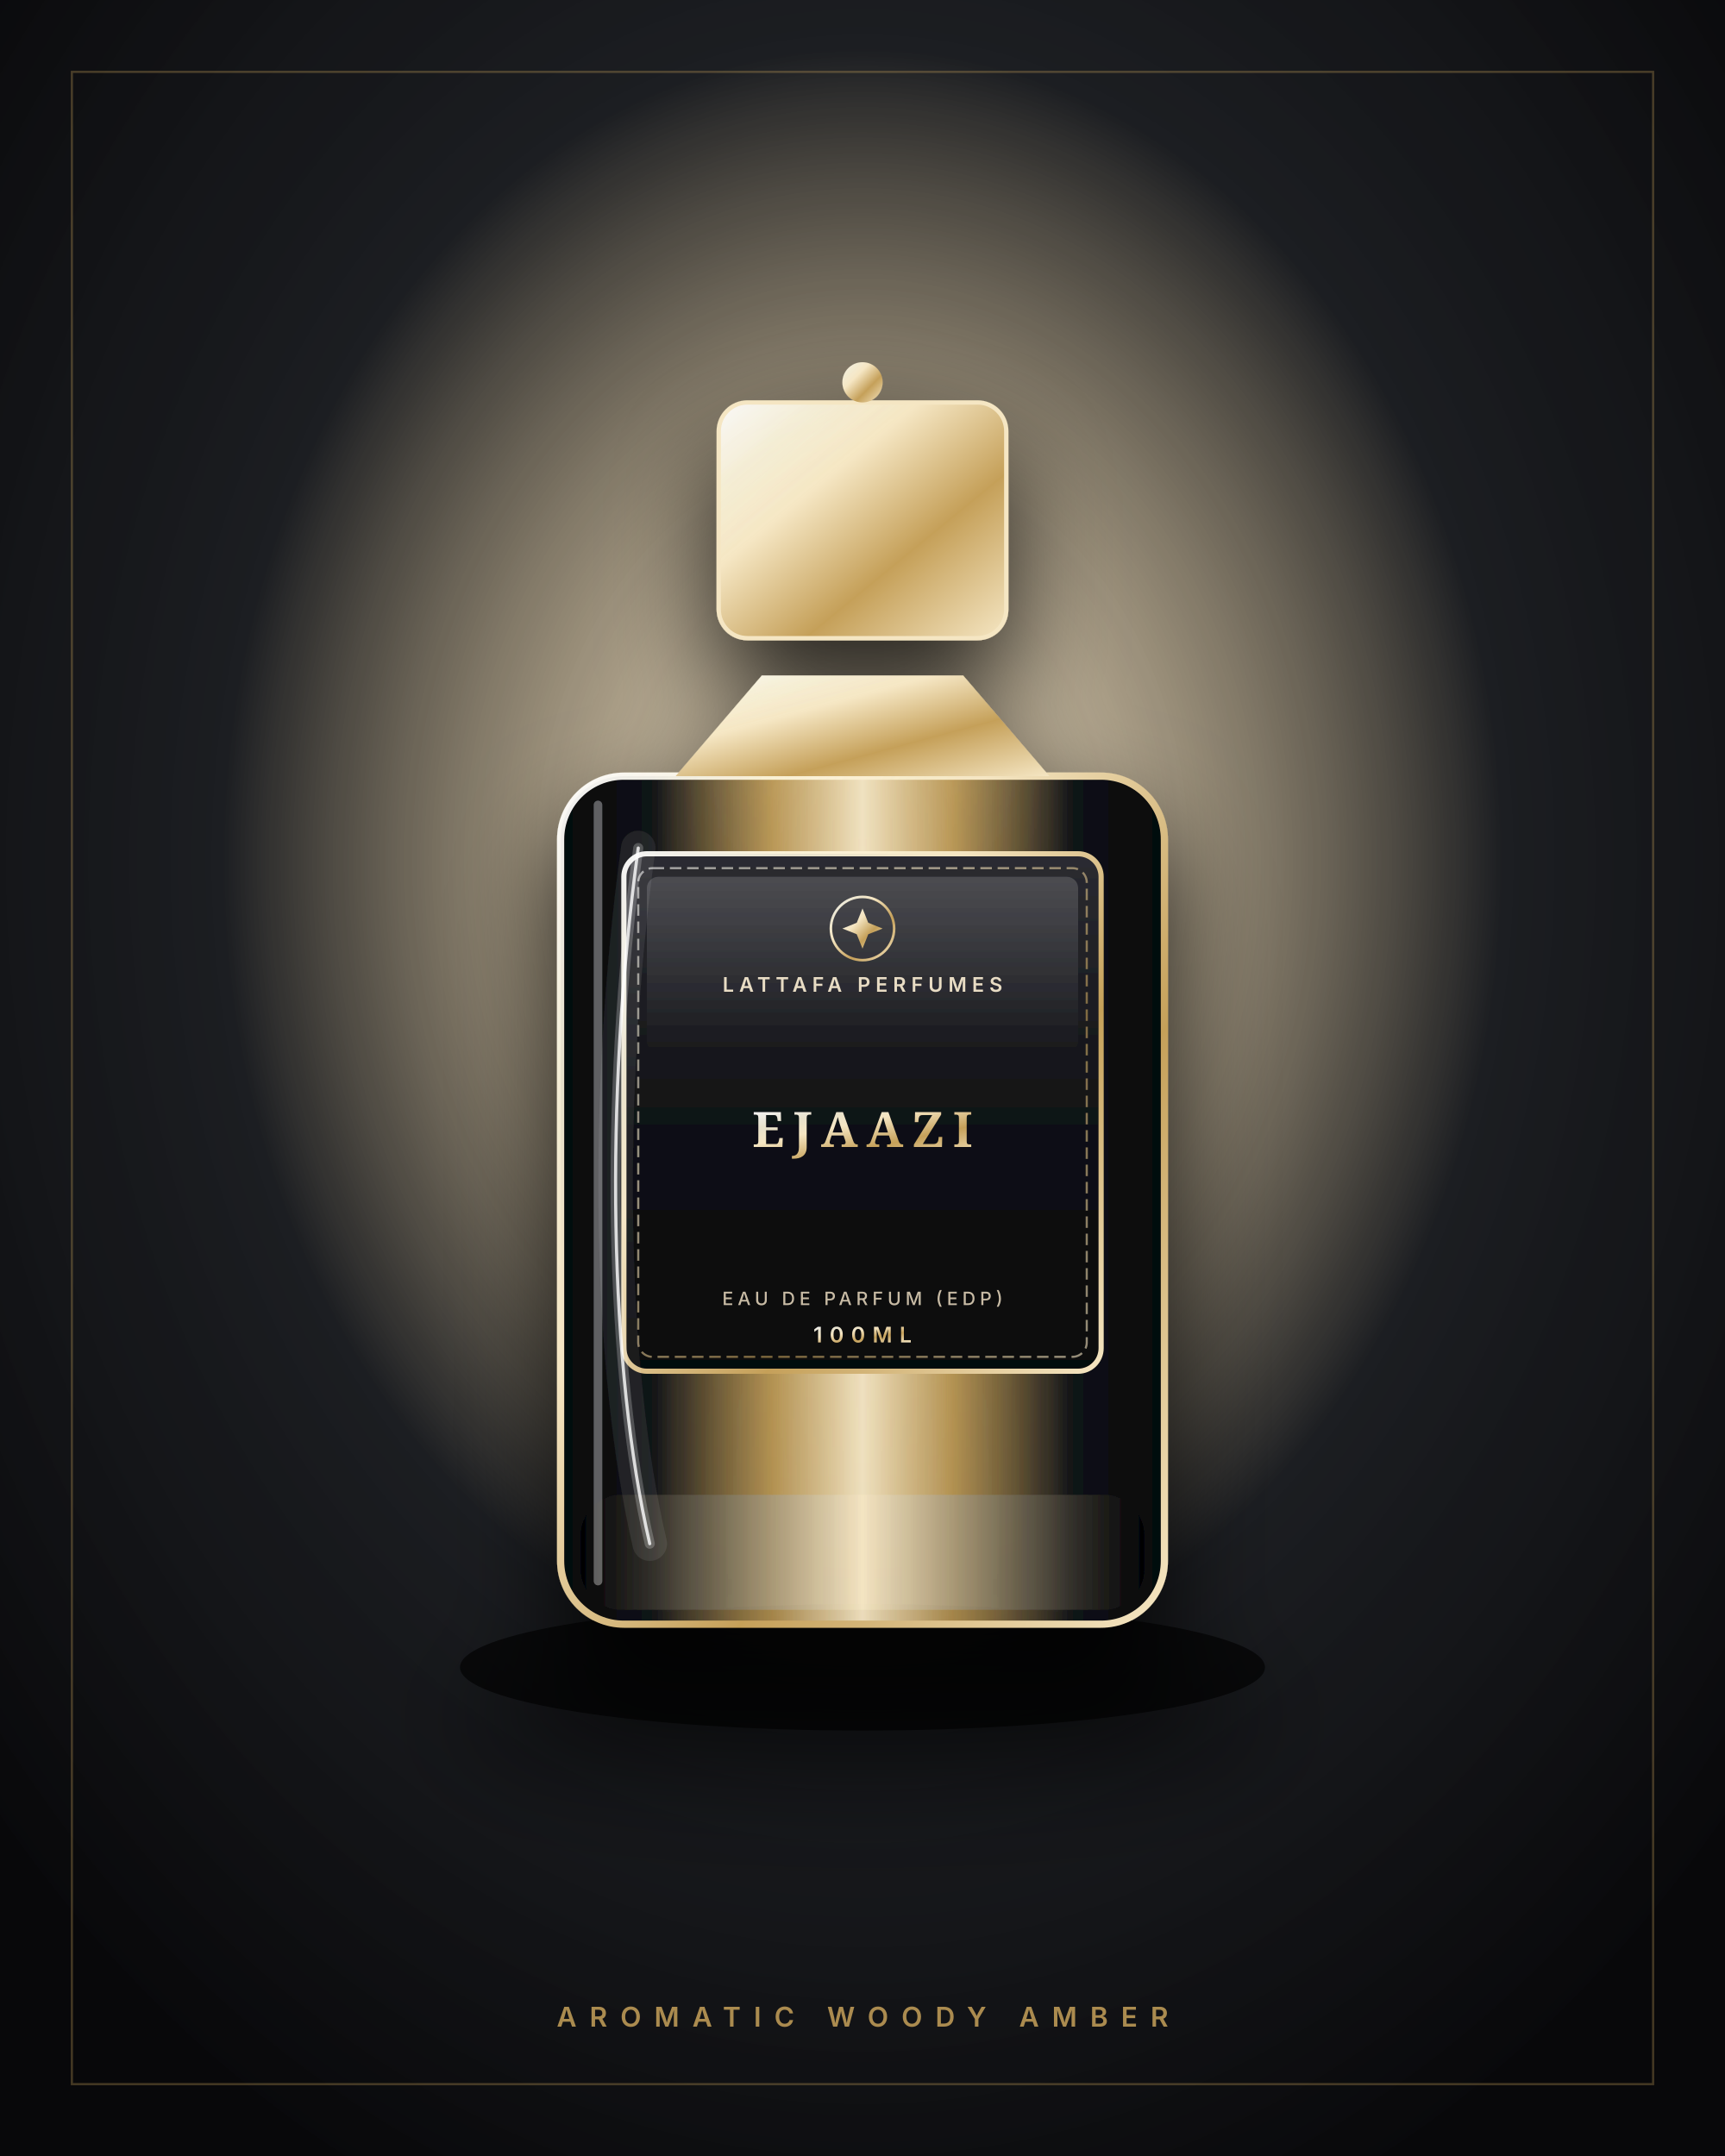
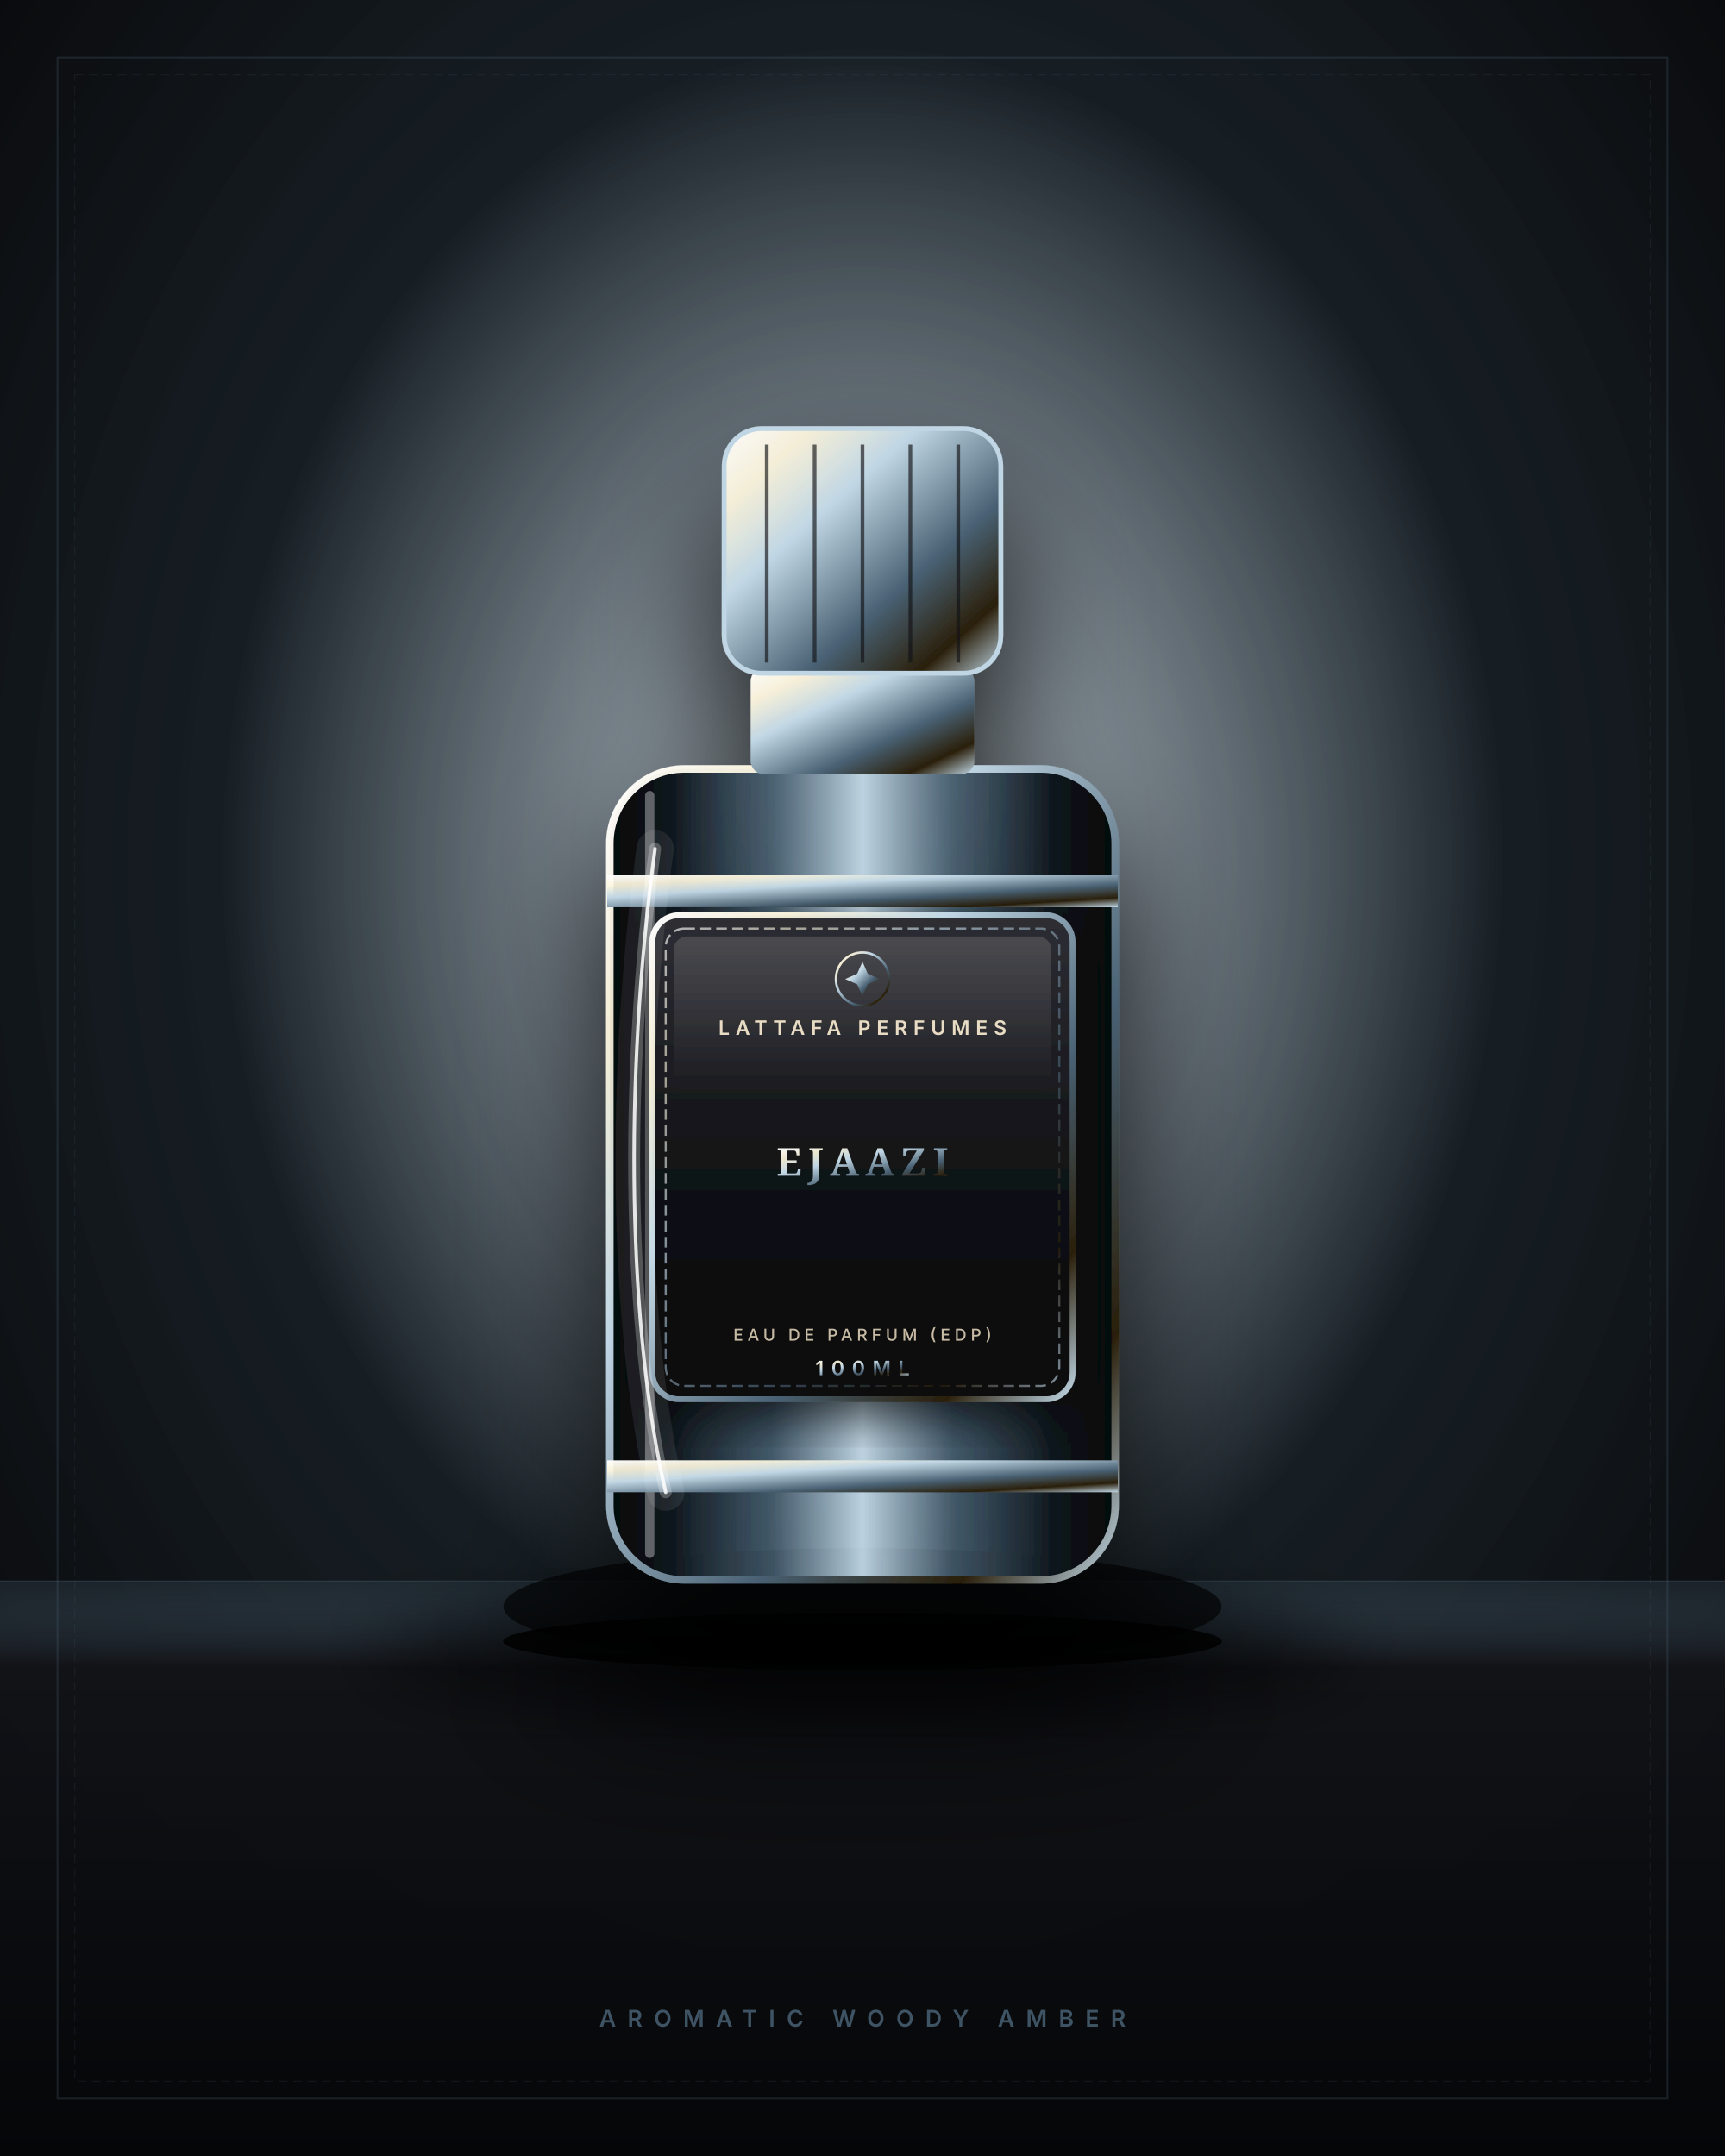
- <svg xmlns="http://www.w3.org/2000/svg" viewBox="0 0 600 750" width="600" height="750">
+ <svg xmlns="http://www.w3.org/2000/svg" viewBox="0 0 1200 1500" width="1200" height="1500">
  <defs>
    <radialGradient id="ambG" cx="50%" cy="40%" r="68%">
-       <stop offset="0%" stop-color="#c5a059" stop-opacity="0.32" />
-       <stop offset="55%" stop-color="#111317" stop-opacity="0.95" />
+       <stop offset="0%" stop-color="#486072" stop-opacity="0.36" />
+       <stop offset="55%" stop-color="#0e161c" stop-opacity="0.96" />
      <stop offset="100%" stop-color="#08080a" />
    </radialGradient>
+     <linearGradient id="pedestalG" x1="0%" y1="0%" x2="0%" y2="100%">
+       <stop offset="0%" stop-color="#486072" stop-opacity="0.22" />
+       <stop offset="15%" stop-color="#121317" stop-opacity="0.95" />
+       <stop offset="100%" stop-color="#050608" />
+     </linearGradient>
    <linearGradient id="metalG" x1="0%" y1="0%" x2="100%" y2="100%">
-       <stop offset="0%" stop-color="#ffffff" stop-opacity="0.95" />
-       <stop offset="18%" stop-color="#fff8df" stop-opacity="0.9" />
-       <stop offset="35%" stop-color="#f5e6c3" />
-       <stop offset="65%" stop-color="#c5a059" />
-       <stop offset="100%" stop-color="#f5e6c3" />
+       <stop offset="0%" stop-color="#ffffff" stop-opacity="0.98" />
+       <stop offset="16%" stop-color="#fff8df" stop-opacity="0.92" />
+       <stop offset="35%" stop-color="#c0d6e4" />
+       <stop offset="65%" stop-color="#486072" />
+       <stop offset="85%" stop-color="#2a1f0a" />
+       <stop offset="100%" stop-color="#c0d6e4" />
    </linearGradient>
    <linearGradient id="bodyG" x1="0%" y1="0%" x2="100%" y2="0%">
      <stop offset="0%" stop-color="#050609" />
-       <stop offset="15%" stop-color="#111317" />
-       <stop offset="35%" stop-color="#c5a059" stop-opacity="0.8" />
-       <stop offset="50%" stop-color="#f5e6c3" stop-opacity="0.95" />
-       <stop offset="65%" stop-color="#c5a059" stop-opacity="0.8" />
-       <stop offset="85%" stop-color="#111317" />
+       <stop offset="12%" stop-color="#0e161c" />
+       <stop offset="32%" stop-color="#486072" stop-opacity="0.82" />
+       <stop offset="50%" stop-color="#c0d6e4" stop-opacity="0.96" />
+       <stop offset="68%" stop-color="#486072" stop-opacity="0.82" />
+       <stop offset="88%" stop-color="#0e161c" />
      <stop offset="100%" stop-color="#050609" />
    </linearGradient>
    <linearGradient id="baseG" x1="0%" y1="0%" x2="100%" y2="0%">
-       <stop offset="0%" stop-color="#000000" stop-opacity="0.8" />
-       <stop offset="50%" stop-color="#f5e6c3" stop-opacity="0.75" />
-       <stop offset="100%" stop-color="#000000" stop-opacity="0.8" />
+       <stop offset="0%" stop-color="#000000" stop-opacity="0.85" />
+       <stop offset="50%" stop-color="#c0d6e4" stop-opacity="0.8" />
+       <stop offset="100%" stop-color="#000000" stop-opacity="0.85" />
    </linearGradient>
    <linearGradient id="labelG" x1="0%" y1="0%" x2="0%" y2="100%">
-       <stop offset="0%" stop-color="#2b2b31" />
-       <stop offset="50%" stop-color="#111216" />
-       <stop offset="100%" stop-color="#06070a" />
+       <stop offset="0%" stop-color="#2e2e34" />
+       <stop offset="50%" stop-color="#121317" />
+       <stop offset="100%" stop-color="#07080a" />
    </linearGradient>
    <linearGradient id="labelSheen" x1="0%" y1="0%" x2="0%" y2="100%">
-       <stop offset="0%" stop-color="#ffffff" stop-opacity="0.75" />
+       <stop offset="0%" stop-color="#ffffff" stop-opacity="0.8" />
      <stop offset="100%" stop-color="#ffffff" stop-opacity="0" />
    </linearGradient>
+     <filter id="softShadow" x="-20%" y="-20%" width="140%" height="140%">
+       <feGaussianBlur stdDeviation="24" />
+     </filter>
    <filter id="flaconShadow" x="-30%" y="-20%" width="160%" height="150%">
-       <feDropShadow dx="0" dy="18" stdDeviation="18" flood-color="#000000" flood-opacity="0.8" />
+       <feDropShadow dx="0" dy="28" stdDeviation="26" flood-color="#000000" flood-opacity="0.85" />
+     </filter>
+     <filter id="plaqueShadow" x="-10%" y="-10%" width="120%" height="120%">
+       <feDropShadow dx="0" dy="6" stdDeviation="8" flood-color="#000000" flood-opacity="0.65" />
    </filter>
  </defs>
-   <rect width="600" height="750" fill="url(#ambG)" />
-   <rect x="25" y="25" width="550" height="700" fill="none" stroke="#c5a059" stroke-width="0.75" opacity="0.32" />
-   <g transform="translate(300, 365)" filter="url(#flaconShadow)">
-     <ellipse cx="0" cy="215" rx="140" ry="22" fill="#000000" opacity="0.65" />
-     <rect x="-105" y="-95" width="210" height="295" rx="22" fill="url(#bodyG)" stroke="url(#metalG)" stroke-width="2.5" />
-     <rect x="-98" y="155" width="196" height="40" rx="14" fill="url(#baseG)" opacity="0.9" />
-     <line x1="-92" y1="-85" x2="-92" y2="185" stroke="#ffffff" stroke-width="3" stroke-linecap="round" opacity="0.35" />
-     <rect x="-83.0" y="-68.0" width="166" height="180" rx="8" fill="url(#labelG)" stroke="url(#metalG)" stroke-width="1.8" />
-     <rect x="-78.0" y="-63.0" width="156" height="170" rx="5" fill="none" stroke="url(#metalG)" stroke-width="0.75" stroke-dasharray="4,2" opacity="0.6" />
-     <rect x="-75.0" y="-60.0" width="150" height="61.2" rx="4" fill="url(#labelSheen)" opacity="0.22" />
-     <g transform="translate(0, -42.0)">
-       <circle cx="0" cy="0" r="11" fill="none" stroke="url(#metalG)" stroke-width="0.9" />
-       <polygon points="0,-7 2,-2 7,0 2,2 0,7 -2,2 -7,0 -2,-2" fill="url(#metalG)" />
+   <rect width="1200" height="1500" fill="url(#ambG)" />
+   <rect x="0" y="1100" width="1200" height="400" fill="url(#pedestalG)" />
+   <line x1="0" y1="1100" x2="1200" y2="1100" stroke="#486072" stroke-width="0.8" opacity="0.35" />
+   <ellipse cx="600" cy="1150" rx="340" ry="42" fill="#000000" opacity="0.5" filter="url(#softShadow)" />
+   <ellipse cx="600" cy="1142" rx="250" ry="20" fill="#000000" opacity="0.85" />
+   <rect x="40" y="40" width="1120" height="1420" fill="none" stroke="#486072" stroke-width="1.2" opacity="0.28" />
+   <rect x="52" y="52" width="1096" height="1396" fill="none" stroke="#486072" stroke-width="0.6" stroke-dasharray="6,4" opacity="0.18" />
+   <g transform="translate(600, 720) scale(1.85)" filter="url(#flaconShadow)">
+     <ellipse cx="0" cy="215" rx="135" ry="22" fill="#000000" opacity="0.65" />
+     <rect x="-95" y="-100" width="190" height="305" rx="28" fill="url(#bodyG)" stroke="url(#metalG)" stroke-width="2.8" />
+     <line x1="-80" y1="-90" x2="-80" y2="195" stroke="#ffffff" stroke-width="3.5" stroke-linecap="round" opacity="0.35" />
+     <rect x="-96" y="-60" width="192" height="12" fill="url(#metalG)" />
+     <rect x="-96" y="160" width="192" height="12" fill="url(#metalG)" />
+     <g filter="url(#plaqueShadow)">
+       <rect x="-79.0" y="-45.0" width="158" height="182" rx="10" fill="url(#labelG)" stroke="url(#metalG)" stroke-width="2.2" />
+       <rect x="-74.0" y="-40.0" width="148" height="172" rx="7" fill="none" stroke="url(#metalG)" stroke-width="0.8" stroke-dasharray="4,2" opacity="0.65" />
+       <rect x="-71.0" y="-37.0" width="142" height="58.2" rx="5" fill="url(#labelSheen)" opacity="0.18" />
+       <g transform="translate(0, -21.0)">
+         <circle cx="0" cy="0" r="10" fill="none" stroke="url(#metalG)" stroke-width="0.9" />
+         <polygon points="0,-6.5 2,-2 6.5,0 2,2 0,6.5 -2,2 -6.5,0 -2,-2" fill="url(#metalG)" />
+       </g>
+       <text x="0" y="0.0" font-family="'Inter', sans-serif" font-size="7.5" font-weight="600" letter-spacing="2.2" fill="#e8dcc4" text-anchor="middle">LATTAFA PERFUMES</text>
+       <line x1="-61.0" y1="8.0" x2="61.0" y2="8.0" stroke="url(#metalG)" stroke-width="0.6" opacity="0.55" />
+       <text x="0" y="53.0" font-family="'Cinzel', serif" font-size="14.5" font-weight="700" letter-spacing="2.4" fill="url(#metalG)" text-anchor="middle">EJAAZI</text>
+       <line x1="-57.0" y1="101.0" x2="57.0" y2="101.0" stroke="url(#metalG)" stroke-width="0.6" opacity="0.55" />
+       <text x="0" y="115.0" font-family="'Inter', sans-serif" font-size="6.2" font-weight="500" letter-spacing="1.6" fill="#c8bba4" text-anchor="middle">EAU DE PARFUM (EDP)</text>
+       <text x="0" y="128.0" font-family="'Inter', sans-serif" font-size="7.5" font-weight="600" letter-spacing="2.8" fill="url(#metalG)" text-anchor="middle">100ML</text>
    </g>
-     <text x="0" y="-20.0" font-family="'Inter', sans-serif" font-size="7" font-weight="600" letter-spacing="1.8" fill="#e8dcc4" text-anchor="middle">LATTAFA PERFUMES</text>
-     <line x1="-63.0" y1="-12.0" x2="63.0" y2="-12.0" stroke="url(#metalG)" stroke-width="0.6" opacity="0.5" />
-     <text x="0" y="34" font-family="'Cinzel', serif" font-size="17" font-weight="700" letter-spacing="3" fill="url(#metalG)" text-anchor="middle">EJAAZI</text>
-     <line x1="-59.0" y1="74.0" x2="59.0" y2="74.0" stroke="url(#metalG)" stroke-width="0.6" opacity="0.5" />
-     <text x="0" y="89.0" font-family="'Inter', sans-serif" font-size="6.4" font-weight="500" letter-spacing="1.5" fill="#c8bba4" text-anchor="middle">EAU DE PARFUM (EDP)</text>
-     <text x="0" y="102.0" font-family="'Inter', sans-serif" font-size="7.5" font-weight="600" letter-spacing="2.5" fill="url(#metalG)" text-anchor="middle">100ML</text>
-     <path d="M-65,-95 L-35,-130 L35,-130 L65,-95 Z" fill="url(#metalG)" />
-     <rect x="-50" y="-225" width="100" height="82" rx="10" fill="url(#metalG)" stroke="#f5e6c3" stroke-width="1.5" />
-     <circle cx="0" cy="-232" r="7" fill="url(#metalG)" />
-     <path d="M-78,-70 C-90,18 -88,112 -74,172" fill="none" stroke="#ffffff" stroke-width="12" stroke-linecap="round" opacity="0.08" />
-     <path d="M-78,-70 C-90,18 -88,112 -74,172" fill="none" stroke="#ffffff" stroke-width="3.5" stroke-linecap="round" opacity="0.22" />
-     <path d="M-78,-70 C-90,18 -88,112 -74,172" fill="none" stroke="#ffffff" stroke-width="1.1" stroke-linecap="round" opacity="0.8" />
+     <rect x="-42" y="-138" width="84" height="40" rx="5" fill="url(#metalG)" />
+     <rect x="-52" y="-228" width="104" height="92" rx="14" fill="url(#metalG)" stroke="#c0d6e4" stroke-width="1.8" />
+     <line x1="-36" y1="-222" x2="-36" y2="-140" stroke="#121316" stroke-width="1.4" opacity="0.65" />
+     <line x1="-18" y1="-222" x2="-18" y2="-140" stroke="#121316" stroke-width="1.4" opacity="0.65" />
+     <line x1="0" y1="-222" x2="0" y2="-140" stroke="#121316" stroke-width="1.4" opacity="0.65" />
+     <line x1="18" y1="-222" x2="18" y2="-140" stroke="#121316" stroke-width="1.4" opacity="0.65" />
+     <line x1="36" y1="-222" x2="36" y2="-140" stroke="#121316" stroke-width="1.4" opacity="0.65" />
+     <path d="M-78,-70 C-90,18 -88,112 -74,172" fill="none" stroke="#ffffff" stroke-width="14" stroke-linecap="round" opacity="0.08" />
+     <path d="M-78,-70 C-90,18 -88,112 -74,172" fill="none" stroke="#ffffff" stroke-width="4.5" stroke-linecap="round" opacity="0.24" />
+     <path d="M-78,-70 C-90,18 -88,112 -74,172" fill="none" stroke="#ffffff" stroke-width="1.3" stroke-linecap="round" opacity="0.85" />
  </g>
-   <text x="300" y="705" font-family="'Inter', sans-serif" font-size="9.5" font-weight="600" letter-spacing="4.5" fill="#c5a059" opacity="0.85" text-anchor="middle">AROMATIC WOODY AMBER</text>
+   <text x="600" y="1410" font-family="'Inter', sans-serif" font-size="16" font-weight="600" letter-spacing="8" fill="#486072" opacity="0.85" text-anchor="middle">AROMATIC WOODY AMBER</text>
</svg>
